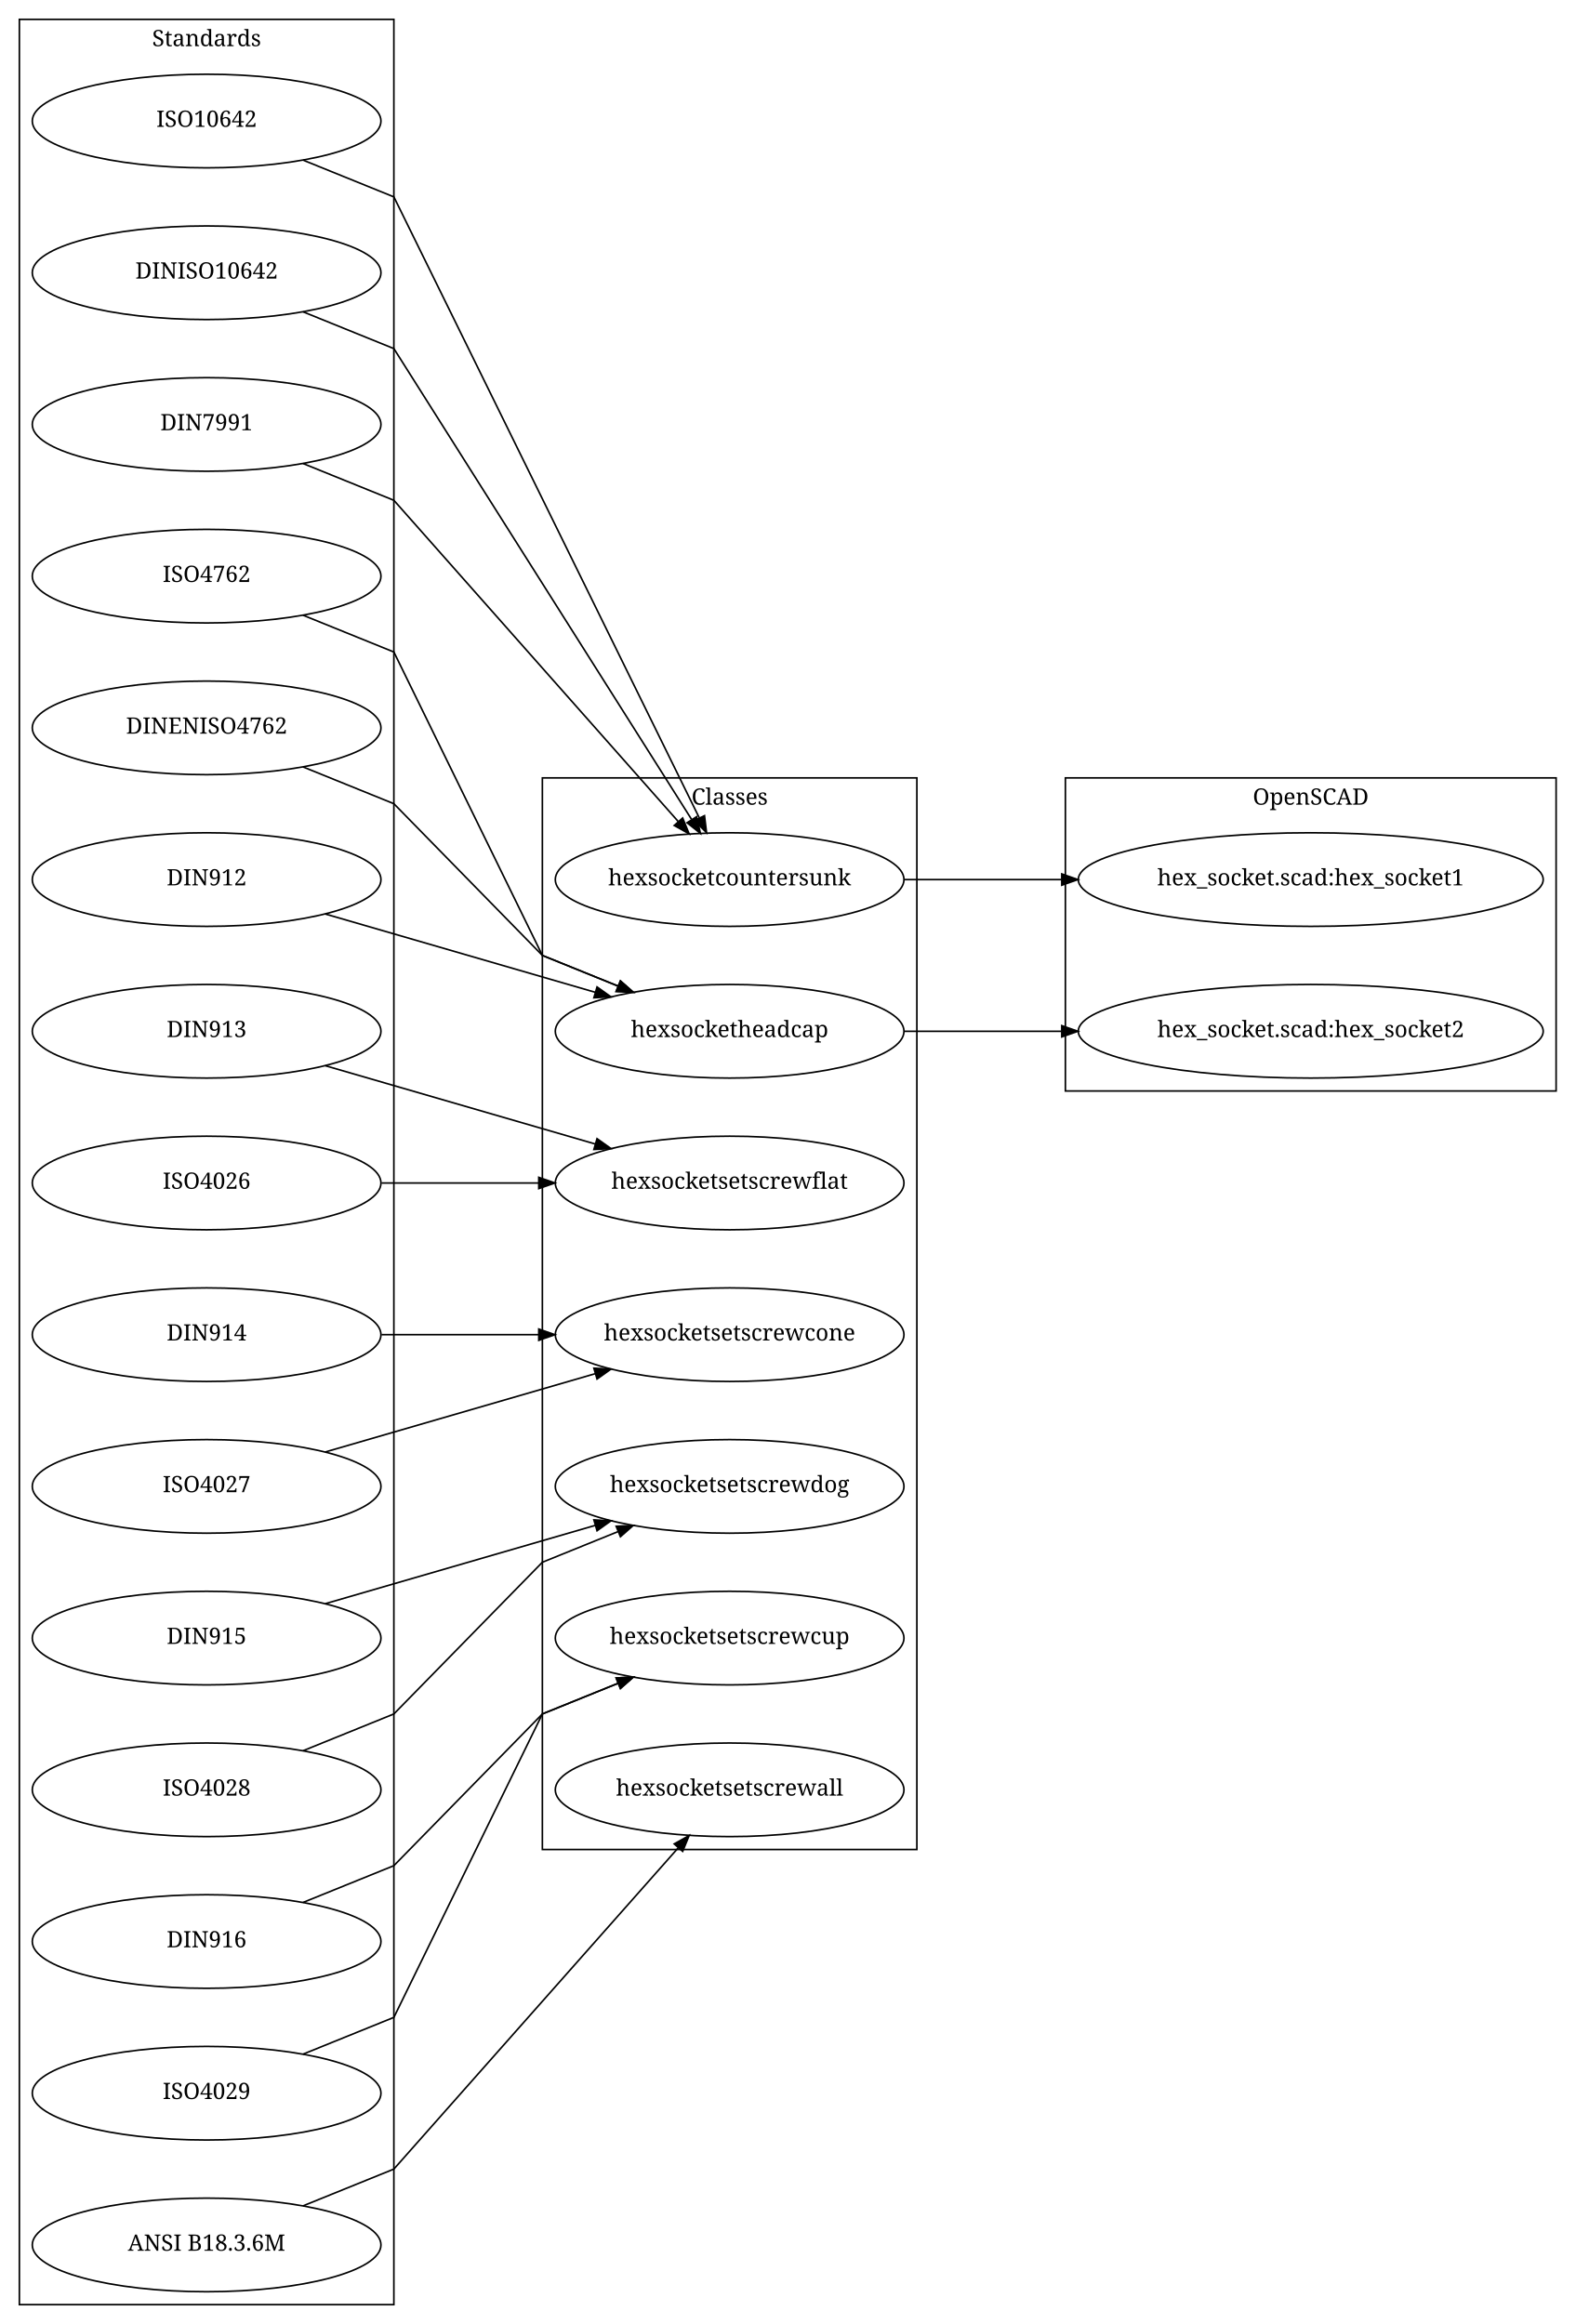
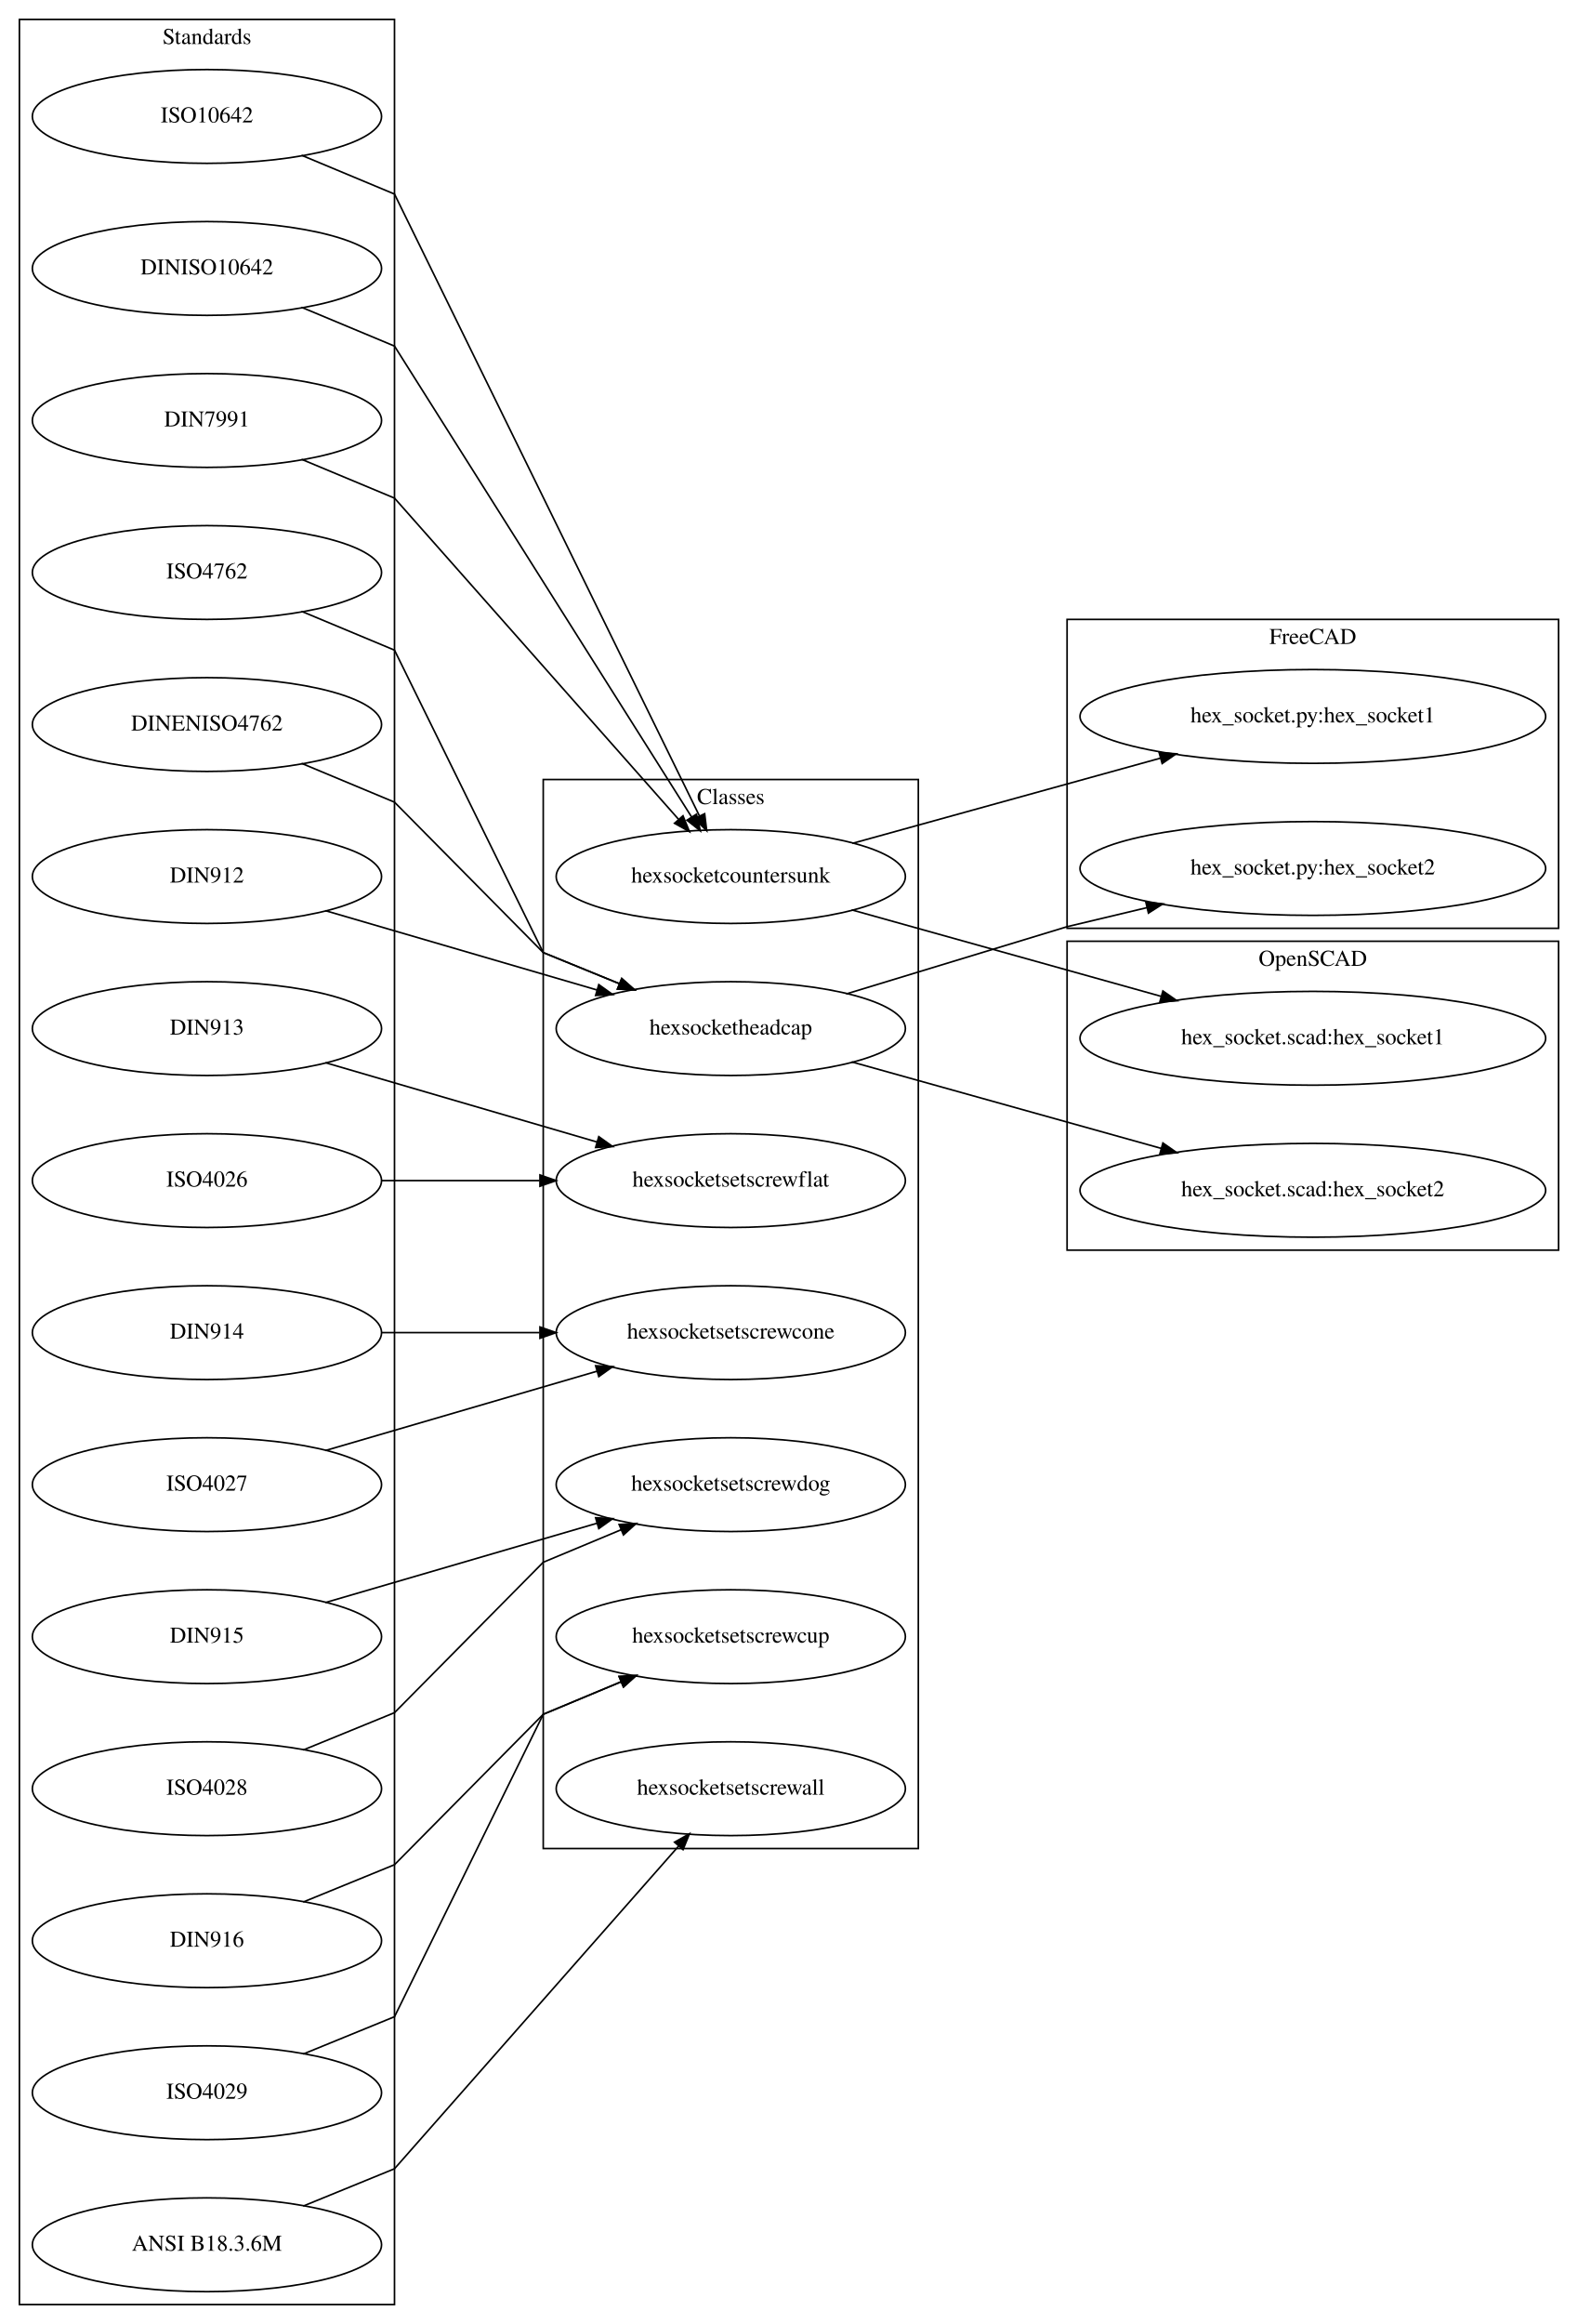
- <svg xmlns="http://www.w3.org/2000/svg" width="976pt" height="1440pt" viewBox="0.00 0.00 976.00 1440.00">
-   <g id="graph1" class="graph" transform="scale(1 1) rotate(0) translate(4 1436)">
-     <polygon fill="white" stroke="white" points="-4,5 -4,-1436 973,-1436 973,5 -4,5" />
-     <g id="graph2" class="cluster">
-       <polygon fill="none" stroke="black" points="332,-290 332,-954 564,-954 564,-290 332,-290" />
-       <text text-anchor="middle" x="448" y="-937.4" font-family="Times Roman,serif" font-size="14.00">Classes</text>
-     </g>
-     <g id="graph3" class="cluster">
-       <polygon fill="none" stroke="black" points="8,-8 8,-1424 240,-1424 240,-8 8,-8" />
-       <text text-anchor="middle" x="124" y="-1407.4" font-family="Times Roman,serif" font-size="14.00">Standards</text>
-     </g>
-     <g id="graph5" class="cluster">
-       <polygon fill="none" stroke="black" points="656,-760 656,-954 960,-954 960,-760 656,-760" />
-       <text text-anchor="middle" x="808" y="-937.4" font-family="Times Roman,serif" font-size="14.00">OpenSCAD</text>
+ <svg xmlns="http://www.w3.org/2000/svg" width="976pt" height="1437pt" viewBox="0.00 0.00 976.00 1437.00">
+   <g id="graph0" class="graph" transform="scale(1 1) rotate(0) translate(4 1433)">
+     <polygon fill="white" stroke="none" points="-4,4 -4,-1433 972,-1433 972,4 -4,4" />
+     <g id="clust1" class="cluster">
+       <polygon fill="none" stroke="black" points="332,-290 332,-951 564,-951 564,-290 332,-290" />
+       <text text-anchor="middle" x="448" y="-935.8" font-family="Times,serif" font-size="14.00">Classes</text>
+     </g>
+     <g id="clust2" class="cluster">
+       <polygon fill="none" stroke="black" points="8,-8 8,-1421 240,-1421 240,-8 8,-8" />
+       <text text-anchor="middle" x="124" y="-1405.8" font-family="Times,serif" font-size="14.00">Standards</text>
+     </g>
+     <g id="clust3" class="cluster">
+       <polygon fill="none" stroke="black" points="656,-859 656,-1050 960,-1050 960,-859 656,-859" />
+       <text text-anchor="middle" x="808" y="-1034.8" font-family="Times,serif" font-size="14.00">FreeCAD</text>
+     </g>
+     <g id="clust4" class="cluster">
+       <polygon fill="none" stroke="black" points="656,-660 656,-851 960,-851 960,-660 656,-660" />
+       <text text-anchor="middle" x="808" y="-835.8" font-family="Times,serif" font-size="14.00">OpenSCAD</text>
+     </g>
+     <g id="node1" class="node">
+       <ellipse fill="none" stroke="black" cx="448" cy="-891" rx="108" ry="29" />
+       <text text-anchor="middle" x="448" y="-887.3" font-family="Times,serif" font-size="14.00">hexsocketcountersunk</text>
+     </g>
+     <g id="node23" class="node">
+       <ellipse fill="none" stroke="black" cx="808" cy="-990" rx="144" ry="29" />
+       <text text-anchor="middle" x="808" y="-986.3" font-family="Times,serif" font-size="14.00">hex_socket.py:hex_socket1</text>
+     </g>
+     <g id="edge1" class="edge">
+       <path fill="none" stroke="black" d="M523.178,-911.513C578.469,-926.803 654.363,-947.79 713.76,-964.216" />
+       <polygon fill="black" stroke="black" points="712.949,-967.623 723.52,-966.915 714.815,-960.876 712.949,-967.623" />
+     </g>
+     <g id="node25" class="node">
+       <ellipse fill="none" stroke="black" cx="808" cy="-791" rx="144" ry="29" />
+       <text text-anchor="middle" x="808" y="-787.3" font-family="Times,serif" font-size="14.00">hex_socket.scad:hex_socket1</text>
+     </g>
+     <g id="edge2" class="edge">
+       <path fill="none" stroke="black" d="M522.744,-870.401C578.197,-854.911 654.553,-833.583 714.165,-816.931" />
+       <polygon fill="black" stroke="black" points="715.269,-820.257 723.959,-814.196 713.386,-813.515 715.269,-820.257" />
    </g>
    <g id="node2" class="node">
-       <ellipse fill="none" stroke="black" cx="448" cy="-891" rx="108" ry="29" />
-       <text text-anchor="middle" x="448" y="-887.4" font-family="Times Roman,serif" font-size="14.00">hexsocketcountersunk</text>
-     </g>
-     <g id="node27" class="node">
-       <ellipse fill="none" stroke="black" cx="808" cy="-891" rx="144" ry="29" />
-       <text text-anchor="middle" x="808" y="-887.4" font-family="Times Roman,serif" font-size="14.00">hex_socket.scad:hex_socket1</text>
+       <ellipse fill="none" stroke="black" cx="448" cy="-797" rx="108" ry="29" />
+       <text text-anchor="middle" x="448" y="-793.3" font-family="Times,serif" font-size="14.00">hexsocketheadcap</text>
+     </g>
+     <g id="node24" class="node">
+       <ellipse fill="none" stroke="black" cx="808" cy="-896" rx="144" ry="29" />
+       <text text-anchor="middle" x="808" y="-892.3" font-family="Times,serif" font-size="14.00">hex_socket.py:hex_socket2</text>
    </g>
    <g id="edge6" class="edge">
-       <path fill="none" stroke="black" d="M556.012,-891C586.7,-891 620.73,-891 653.598,-891" />
-       <polygon fill="black" stroke="black" points="653.756,-894.5 663.756,-891 653.756,-887.5 653.756,-894.5" />
+       <path fill="none" stroke="black" d="M519.37,-818.417C579.379,-836.681 656,-860 656,-860 656,-860 678.106,-865.27 705.402,-871.778" />
+       <polygon fill="black" stroke="black" points="704.707,-875.21 715.246,-874.125 706.33,-868.401 704.707,-875.21" />
+     </g>
+     <g id="node26" class="node">
+       <ellipse fill="none" stroke="black" cx="808" cy="-697" rx="144" ry="29" />
+       <text text-anchor="middle" x="808" y="-693.3" font-family="Times,serif" font-size="14.00">hex_socket.scad:hex_socket2</text>
+     </g>
+     <g id="edge7" class="edge">
+       <path fill="none" stroke="black" d="M522.744,-776.401C578.197,-760.911 654.553,-739.583 714.165,-722.931" />
+       <polygon fill="black" stroke="black" points="715.269,-726.257 723.959,-720.196 713.386,-719.515 715.269,-726.257" />
    </g>
    <g id="node3" class="node">
-       <ellipse fill="none" stroke="black" cx="448" cy="-797" rx="108" ry="29" />
-       <text text-anchor="middle" x="448" y="-793.4" font-family="Times Roman,serif" font-size="14.00">hexsocketheadcap</text>
-     </g>
-     <g id="node28" class="node">
-       <ellipse fill="none" stroke="black" cx="808" cy="-797" rx="144" ry="29" />
-       <text text-anchor="middle" x="808" y="-793.4" font-family="Times Roman,serif" font-size="14.00">hex_socket.scad:hex_socket2</text>
+       <ellipse fill="none" stroke="black" cx="448" cy="-703" rx="108" ry="29" />
+       <text text-anchor="middle" x="448" y="-699.3" font-family="Times,serif" font-size="14.00">hexsocketsetscrewflat</text>
+     </g>
+     <g id="node4" class="node">
+       <ellipse fill="none" stroke="black" cx="448" cy="-609" rx="108" ry="29" />
+       <text text-anchor="middle" x="448" y="-605.3" font-family="Times,serif" font-size="14.00">hexsocketsetscrewcone</text>
+     </g>
+     <g id="node5" class="node">
+       <ellipse fill="none" stroke="black" cx="448" cy="-515" rx="108" ry="29" />
+       <text text-anchor="middle" x="448" y="-511.3" font-family="Times,serif" font-size="14.00">hexsocketsetscrewdog</text>
+     </g>
+     <g id="node6" class="node">
+       <ellipse fill="none" stroke="black" cx="448" cy="-421" rx="108" ry="29" />
+       <text text-anchor="middle" x="448" y="-417.3" font-family="Times,serif" font-size="14.00">hexsocketsetscrewcup</text>
+     </g>
+     <g id="node7" class="node">
+       <ellipse fill="none" stroke="black" cx="448" cy="-327" rx="108" ry="29" />
+       <text text-anchor="middle" x="448" y="-323.3" font-family="Times,serif" font-size="14.00">hexsocketsetscrewall</text>
+     </g>
+     <g id="node8" class="node">
+       <ellipse fill="none" stroke="black" cx="124" cy="-1361" rx="108" ry="29" />
+       <text text-anchor="middle" x="124" y="-1357.3" font-family="Times,serif" font-size="14.00">ISO10642</text>
+     </g>
+     <g id="edge3" class="edge">
+       <path fill="none" stroke="black" d="M182.5,-1337C211.25,-1325 240,-1313 240,-1313 240,-1313 377.938,-1031.79 428.613,-928.485" />
+       <polygon fill="black" stroke="black" points="431.835,-929.863 433.097,-919.344 425.55,-926.781 431.835,-929.863" />
+     </g>
+     <g id="node9" class="node">
+       <ellipse fill="none" stroke="black" cx="124" cy="-1267" rx="108" ry="29" />
+       <text text-anchor="middle" x="124" y="-1263.3" font-family="Times,serif" font-size="14.00">DINISO10642</text>
+     </g>
+     <g id="edge4" class="edge">
+       <path fill="none" stroke="black" d="M182.5,-1243C211.25,-1231 240,-1219 240,-1219 240,-1219 369.624,-1013.6 423.722,-927.886" />
+       <polygon fill="black" stroke="black" points="426.795,-929.574 429.172,-919.249 420.875,-925.838 426.795,-929.574" />
+     </g>
+     <g id="node10" class="node">
+       <ellipse fill="none" stroke="black" cx="124" cy="-1173" rx="108" ry="29" />
+       <text text-anchor="middle" x="124" y="-1169.3" font-family="Times,serif" font-size="14.00">DIN7991</text>
+     </g>
+     <g id="edge5" class="edge">
+       <path fill="none" stroke="black" d="M182.5,-1149C211.25,-1137 240,-1125 240,-1125 240,-1125 357.835,-991.796 415.695,-926.389" />
+       <polygon fill="black" stroke="black" points="418.437,-928.571 422.442,-918.762 413.194,-923.933 418.437,-928.571" />
+     </g>
+     <g id="node11" class="node">
+       <ellipse fill="none" stroke="black" cx="124" cy="-1079" rx="108" ry="29" />
+       <text text-anchor="middle" x="124" y="-1075.3" font-family="Times,serif" font-size="14.00">ISO4762</text>
+     </g>
+     <g id="edge8" class="edge">
+       <path fill="none" stroke="black" d="M182.5,-1055C211.25,-1043 240,-1031 240,-1031 240,-1031 332,-844 332,-844 332,-844 354.274,-834.897 379.216,-824.703" />
+       <polygon fill="black" stroke="black" points="380.557,-827.936 388.489,-820.913 377.908,-821.456 380.557,-827.936" />
+     </g>
+     <g id="node12" class="node">
+       <ellipse fill="none" stroke="black" cx="124" cy="-985" rx="108" ry="29" />
+       <text text-anchor="middle" x="124" y="-981.3" font-family="Times,serif" font-size="14.00">DINENISO4762</text>
+     </g>
+     <g id="edge9" class="edge">
+       <path fill="none" stroke="black" d="M182.5,-961C211.25,-949 240,-937 240,-937 240,-937 332,-844 332,-844 332,-844 354.274,-834.897 379.216,-824.703" />
+       <polygon fill="black" stroke="black" points="380.557,-827.936 388.489,-820.913 377.908,-821.456 380.557,-827.936" />
+     </g>
+     <g id="node13" class="node">
+       <ellipse fill="none" stroke="black" cx="124" cy="-891" rx="108" ry="29" />
+       <text text-anchor="middle" x="124" y="-887.3" font-family="Times,serif" font-size="14.00">DIN912</text>
+     </g>
+     <g id="edge10" class="edge">
+       <path fill="none" stroke="black" d="M197.263,-869.905C247.083,-855.361 313.389,-836.004 365.158,-820.892" />
+       <polygon fill="black" stroke="black" points="366.36,-824.187 374.978,-818.025 364.398,-817.468 366.36,-824.187" />
+     </g>
+     <g id="node14" class="node">
+       <ellipse fill="none" stroke="black" cx="124" cy="-797" rx="108" ry="29" />
+       <text text-anchor="middle" x="124" y="-793.3" font-family="Times,serif" font-size="14.00">DIN913</text>
+     </g>
+     <g id="edge11" class="edge">
+       <path fill="none" stroke="black" d="M197.263,-775.905C247.083,-761.361 313.389,-742.004 365.158,-726.892" />
+       <polygon fill="black" stroke="black" points="366.36,-730.187 374.978,-724.025 364.398,-723.468 366.36,-730.187" />
+     </g>
+     <g id="node15" class="node">
+       <ellipse fill="none" stroke="black" cx="124" cy="-703" rx="108" ry="29" />
+       <text text-anchor="middle" x="124" y="-699.3" font-family="Times,serif" font-size="14.00">ISO4026</text>
+     </g>
+     <g id="edge12" class="edge">
+       <path fill="none" stroke="black" d="M232.221,-703C263.505,-703 297.848,-703 329.719,-703" />
+       <polygon fill="black" stroke="black" points="329.973,-706.5 339.973,-703 329.973,-699.5 329.973,-706.5" />
+     </g>
+     <g id="node16" class="node">
+       <ellipse fill="none" stroke="black" cx="124" cy="-609" rx="108" ry="29" />
+       <text text-anchor="middle" x="124" y="-605.3" font-family="Times,serif" font-size="14.00">DIN914</text>
+     </g>
+     <g id="edge13" class="edge">
+       <path fill="none" stroke="black" d="M232.221,-609C263.505,-609 297.848,-609 329.719,-609" />
+       <polygon fill="black" stroke="black" points="329.973,-612.5 339.973,-609 329.973,-605.5 329.973,-612.5" />
+     </g>
+     <g id="node17" class="node">
+       <ellipse fill="none" stroke="black" cx="124" cy="-515" rx="108" ry="29" />
+       <text text-anchor="middle" x="124" y="-511.3" font-family="Times,serif" font-size="14.00">ISO4027</text>
    </g>
    <g id="edge14" class="edge">
-       <path fill="none" stroke="black" d="M556.012,-797C586.7,-797 620.73,-797 653.598,-797" />
-       <polygon fill="black" stroke="black" points="653.756,-800.5 663.756,-797 653.756,-793.5 653.756,-800.5" />
-     </g>
-     <g id="node4" class="node">
-       <ellipse fill="none" stroke="black" cx="448" cy="-703" rx="108" ry="29" />
-       <text text-anchor="middle" x="448" y="-699.4" font-family="Times Roman,serif" font-size="14.00">hexsocketsetscrewflat</text>
-     </g>
-     <g id="node5" class="node">
-       <ellipse fill="none" stroke="black" cx="448" cy="-609" rx="108" ry="29" />
-       <text text-anchor="middle" x="448" y="-605.4" font-family="Times Roman,serif" font-size="14.00">hexsocketsetscrewcone</text>
-     </g>
-     <g id="node6" class="node">
-       <ellipse fill="none" stroke="black" cx="448" cy="-515" rx="108" ry="29" />
-       <text text-anchor="middle" x="448" y="-511.4" font-family="Times Roman,serif" font-size="14.00">hexsocketsetscrewdog</text>
-     </g>
-     <g id="node7" class="node">
-       <ellipse fill="none" stroke="black" cx="448" cy="-421" rx="108" ry="29" />
-       <text text-anchor="middle" x="448" y="-417.4" font-family="Times Roman,serif" font-size="14.00">hexsocketsetscrewcup</text>
-     </g>
-     <g id="node8" class="node">
-       <ellipse fill="none" stroke="black" cx="448" cy="-327" rx="108" ry="29" />
-       <text text-anchor="middle" x="448" y="-323.4" font-family="Times Roman,serif" font-size="14.00">hexsocketsetscrewall</text>
-     </g>
-     <g id="node10" class="node">
-       <ellipse fill="none" stroke="black" cx="124" cy="-1361" rx="108" ry="29" />
-       <text text-anchor="middle" x="124" y="-1357.4" font-family="Times Roman,serif" font-size="14.00">ISO10642</text>
-     </g>
-     <g id="edge8" class="edge">
-       <path fill="none" stroke="black" d="M183.699,-1336.81C212.122,-1325.3 240,-1314 240,-1314 240,-1314 377.962,-1033.43 429.168,-929.298" />
-       <polygon fill="black" stroke="black" points="432.431,-930.593 433.703,-920.075 426.15,-927.504 432.431,-930.593" />
-     </g>
-     <g id="node11" class="node">
-       <ellipse fill="none" stroke="black" cx="124" cy="-1267" rx="108" ry="29" />
-       <text text-anchor="middle" x="124" y="-1263.4" font-family="Times Roman,serif" font-size="14.00">DINISO10642</text>
-     </g>
-     <g id="edge10" class="edge">
-       <path fill="none" stroke="black" d="M183.699,-1242.81C212.122,-1231.3 240,-1220 240,-1220 240,-1220 369.94,-1014.47 424.414,-928.306" />
-       <polygon fill="black" stroke="black" points="427.52,-929.944 429.905,-919.621 421.603,-926.203 427.52,-929.944" />
-     </g>
-     <g id="node12" class="node">
-       <ellipse fill="none" stroke="black" cx="124" cy="-1173" rx="108" ry="29" />
-       <text text-anchor="middle" x="124" y="-1169.4" font-family="Times Roman,serif" font-size="14.00">DIN7991</text>
-     </g>
-     <g id="edge12" class="edge">
-       <path fill="none" stroke="black" d="M183.699,-1148.81C212.122,-1137.3 240,-1126 240,-1126 240,-1126 357.816,-992.891 416.108,-927.031" />
-       <polygon fill="black" stroke="black" points="418.903,-929.154 422.91,-919.346 413.662,-924.515 418.903,-929.154" />
-     </g>
-     <g id="node13" class="node">
-       <ellipse fill="none" stroke="black" cx="124" cy="-1079" rx="108" ry="29" />
-       <text text-anchor="middle" x="124" y="-1075.4" font-family="Times Roman,serif" font-size="14.00">ISO4762</text>
+       <path fill="none" stroke="black" d="M197.263,-536.095C247.083,-550.639 313.389,-569.996 365.158,-585.108" />
+       <polygon fill="black" stroke="black" points="364.398,-588.532 374.978,-587.975 366.36,-581.813 364.398,-588.532" />
+     </g>
+     <g id="node18" class="node">
+       <ellipse fill="none" stroke="black" cx="124" cy="-421" rx="108" ry="29" />
+       <text text-anchor="middle" x="124" y="-417.3" font-family="Times,serif" font-size="14.00">DIN915</text>
+     </g>
+     <g id="edge15" class="edge">
+       <path fill="none" stroke="black" d="M197.263,-442.095C247.083,-456.639 313.389,-475.996 365.158,-491.108" />
+       <polygon fill="black" stroke="black" points="364.398,-494.532 374.978,-493.975 366.36,-487.813 364.398,-494.532" />
+     </g>
+     <g id="node19" class="node">
+       <ellipse fill="none" stroke="black" cx="124" cy="-327" rx="108" ry="29" />
+       <text text-anchor="middle" x="124" y="-323.3" font-family="Times,serif" font-size="14.00">ISO4028</text>
    </g>
    <g id="edge16" class="edge">
-       <path fill="none" stroke="black" d="M183.699,-1054.81C212.122,-1043.3 240,-1032 240,-1032 240,-1032 332,-844 332,-844 332,-844 354.113,-835.04 379.03,-824.945" />
-       <polygon fill="black" stroke="black" points="380.347,-828.188 388.301,-821.188 377.719,-821.7 380.347,-828.188" />
-     </g>
-     <g id="node14" class="node">
-       <ellipse fill="none" stroke="black" cx="124" cy="-985" rx="108" ry="29" />
-       <text text-anchor="middle" x="124" y="-981.4" font-family="Times Roman,serif" font-size="14.00">DINENISO4762</text>
+       <path fill="none" stroke="black" d="M183.511,-350.913C211.92,-362.524 240,-374 240,-374 240,-374 332,-467 332,-467 332,-467 354.805,-476.519 380.104,-487.078" />
+       <polygon fill="black" stroke="black" points="378.923,-490.378 389.5,-491 381.62,-483.918 378.923,-490.378" />
+     </g>
+     <g id="node20" class="node">
+       <ellipse fill="none" stroke="black" cx="124" cy="-233" rx="108" ry="29" />
+       <text text-anchor="middle" x="124" y="-229.3" font-family="Times,serif" font-size="14.00">DIN916</text>
+     </g>
+     <g id="edge17" class="edge">
+       <path fill="none" stroke="black" d="M183.511,-256.913C211.92,-268.524 240,-280 240,-280 240,-280 332,-373 332,-373 332,-373 354.805,-382.519 380.104,-393.078" />
+       <polygon fill="black" stroke="black" points="378.923,-396.378 389.5,-397 381.62,-389.918 378.923,-396.378" />
+     </g>
+     <g id="node21" class="node">
+       <ellipse fill="none" stroke="black" cx="124" cy="-139" rx="108" ry="29" />
+       <text text-anchor="middle" x="124" y="-135.3" font-family="Times,serif" font-size="14.00">ISO4029</text>
    </g>
    <g id="edge18" class="edge">
-       <path fill="none" stroke="black" d="M183.699,-960.812C212.122,-949.295 240,-938 240,-938 240,-938 332,-844 332,-844 332,-844 354.113,-835.04 379.03,-824.945" />
-       <polygon fill="black" stroke="black" points="380.347,-828.188 388.301,-821.188 377.719,-821.7 380.347,-828.188" />
-     </g>
-     <g id="node15" class="node">
-       <ellipse fill="none" stroke="black" cx="124" cy="-891" rx="108" ry="29" />
-       <text text-anchor="middle" x="124" y="-887.4" font-family="Times Roman,serif" font-size="14.00">DIN912</text>
-     </g>
-     <g id="edge20" class="edge">
-       <path fill="none" stroke="black" d="M197.521,-869.67C247.247,-855.243 313.017,-836.162 364.685,-821.172" />
-       <polygon fill="black" stroke="black" points="365.862,-824.475 374.49,-818.327 363.911,-817.752 365.862,-824.475" />
-     </g>
-     <g id="node16" class="node">
-       <ellipse fill="none" stroke="black" cx="124" cy="-797" rx="108" ry="29" />
-       <text text-anchor="middle" x="124" y="-793.4" font-family="Times Roman,serif" font-size="14.00">DIN913</text>
-     </g>
-     <g id="edge22" class="edge">
-       <path fill="none" stroke="black" d="M197.521,-775.67C247.247,-761.243 313.017,-742.162 364.685,-727.172" />
-       <polygon fill="black" stroke="black" points="365.862,-730.475 374.49,-724.327 363.911,-723.752 365.862,-730.475" />
-     </g>
-     <g id="node17" class="node">
-       <ellipse fill="none" stroke="black" cx="124" cy="-703" rx="108" ry="29" />
-       <text text-anchor="middle" x="124" y="-699.4" font-family="Times Roman,serif" font-size="14.00">ISO4026</text>
-     </g>
-     <g id="edge24" class="edge">
-       <path fill="none" stroke="black" d="M232.338,-703C263.545,-703 297.748,-703 329.536,-703" />
-       <polygon fill="black" stroke="black" points="329.764,-706.5 339.764,-703 329.764,-699.5 329.764,-706.5" />
-     </g>
-     <g id="node18" class="node">
-       <ellipse fill="none" stroke="black" cx="124" cy="-609" rx="108" ry="29" />
-       <text text-anchor="middle" x="124" y="-605.4" font-family="Times Roman,serif" font-size="14.00">DIN914</text>
-     </g>
-     <g id="edge26" class="edge">
-       <path fill="none" stroke="black" d="M232.338,-609C263.545,-609 297.748,-609 329.536,-609" />
-       <polygon fill="black" stroke="black" points="329.764,-612.5 339.764,-609 329.764,-605.5 329.764,-612.5" />
-     </g>
-     <g id="node19" class="node">
-       <ellipse fill="none" stroke="black" cx="124" cy="-515" rx="108" ry="29" />
-       <text text-anchor="middle" x="124" y="-511.4" font-family="Times Roman,serif" font-size="14.00">ISO4027</text>
-     </g>
-     <g id="edge28" class="edge">
-       <path fill="none" stroke="black" d="M197.521,-536.33C247.247,-550.757 313.017,-569.838 364.685,-584.828" />
-       <polygon fill="black" stroke="black" points="363.911,-588.248 374.49,-587.673 365.862,-581.525 363.911,-588.248" />
-     </g>
-     <g id="node20" class="node">
-       <ellipse fill="none" stroke="black" cx="124" cy="-421" rx="108" ry="29" />
-       <text text-anchor="middle" x="124" y="-417.4" font-family="Times Roman,serif" font-size="14.00">DIN915</text>
-     </g>
-     <g id="edge30" class="edge">
-       <path fill="none" stroke="black" d="M197.521,-442.33C247.247,-456.757 313.017,-475.838 364.685,-490.828" />
-       <polygon fill="black" stroke="black" points="363.911,-494.248 374.49,-493.673 365.862,-487.525 363.911,-494.248" />
-     </g>
-     <g id="node21" class="node">
-       <ellipse fill="none" stroke="black" cx="124" cy="-327" rx="108" ry="29" />
-       <text text-anchor="middle" x="124" y="-323.4" font-family="Times Roman,serif" font-size="14.00">ISO4028</text>
-     </g>
-     <g id="edge32" class="edge">
-       <path fill="none" stroke="black" d="M183.699,-351.188C212.122,-362.705 240,-374 240,-374 240,-374 332,-468 332,-468 332,-468 354.113,-476.96 379.03,-487.055" />
-       <polygon fill="black" stroke="black" points="377.719,-490.3 388.301,-490.812 380.347,-483.812 377.719,-490.3" />
+       <path fill="none" stroke="black" d="M183.511,-162.913C211.92,-174.524 240,-186 240,-186 240,-186 332,-373 332,-373 332,-373 354.805,-382.519 380.104,-393.078" />
+       <polygon fill="black" stroke="black" points="378.923,-396.378 389.5,-397 381.62,-389.918 378.923,-396.378" />
    </g>
    <g id="node22" class="node">
-       <ellipse fill="none" stroke="black" cx="124" cy="-233" rx="108" ry="29" />
-       <text text-anchor="middle" x="124" y="-229.4" font-family="Times Roman,serif" font-size="14.00">DIN916</text>
-     </g>
-     <g id="edge34" class="edge">
-       <path fill="none" stroke="black" d="M183.699,-257.188C212.122,-268.705 240,-280 240,-280 240,-280 332,-374 332,-374 332,-374 354.113,-382.96 379.03,-393.055" />
-       <polygon fill="black" stroke="black" points="377.719,-396.3 388.301,-396.812 380.347,-389.812 377.719,-396.3" />
-     </g>
-     <g id="node23" class="node">
-       <ellipse fill="none" stroke="black" cx="124" cy="-139" rx="108" ry="29" />
-       <text text-anchor="middle" x="124" y="-135.4" font-family="Times Roman,serif" font-size="14.00">ISO4029</text>
-     </g>
-     <g id="edge36" class="edge">
-       <path fill="none" stroke="black" d="M183.699,-163.188C212.122,-174.705 240,-186 240,-186 240,-186 332,-374 332,-374 332,-374 354.113,-382.96 379.03,-393.055" />
-       <polygon fill="black" stroke="black" points="377.719,-396.3 388.301,-396.812 380.347,-389.812 377.719,-396.3" />
-     </g>
-     <g id="node24" class="node">
      <ellipse fill="none" stroke="black" cx="124" cy="-45" rx="108" ry="29" />
-       <text text-anchor="middle" x="124" y="-41.4" font-family="Times Roman,serif" font-size="14.00">ANSI B18.3.6M</text>
-     </g>
-     <g id="edge38" class="edge">
-       <path fill="none" stroke="black" d="M183.699,-69.188C212.122,-80.704 240,-92 240,-92 240,-92 357.816,-225.109 416.108,-290.969" />
-       <polygon fill="black" stroke="black" points="413.662,-293.485 422.91,-298.654 418.903,-288.846 413.662,-293.485" />
+       <text text-anchor="middle" x="124" y="-41.3" font-family="Times,serif" font-size="14.00">ANSI B18.3.6M</text>
+     </g>
+     <g id="edge19" class="edge">
+       <path fill="none" stroke="black" d="M183.511,-68.913C211.92,-80.524 240,-92 240,-92 240,-92 357.835,-225.774 415.695,-291.46" />
+       <polygon fill="black" stroke="black" points="413.205,-293.929 422.442,-299.12 418.458,-289.302 413.205,-293.929" />
    </g>
  </g>
</svg>
